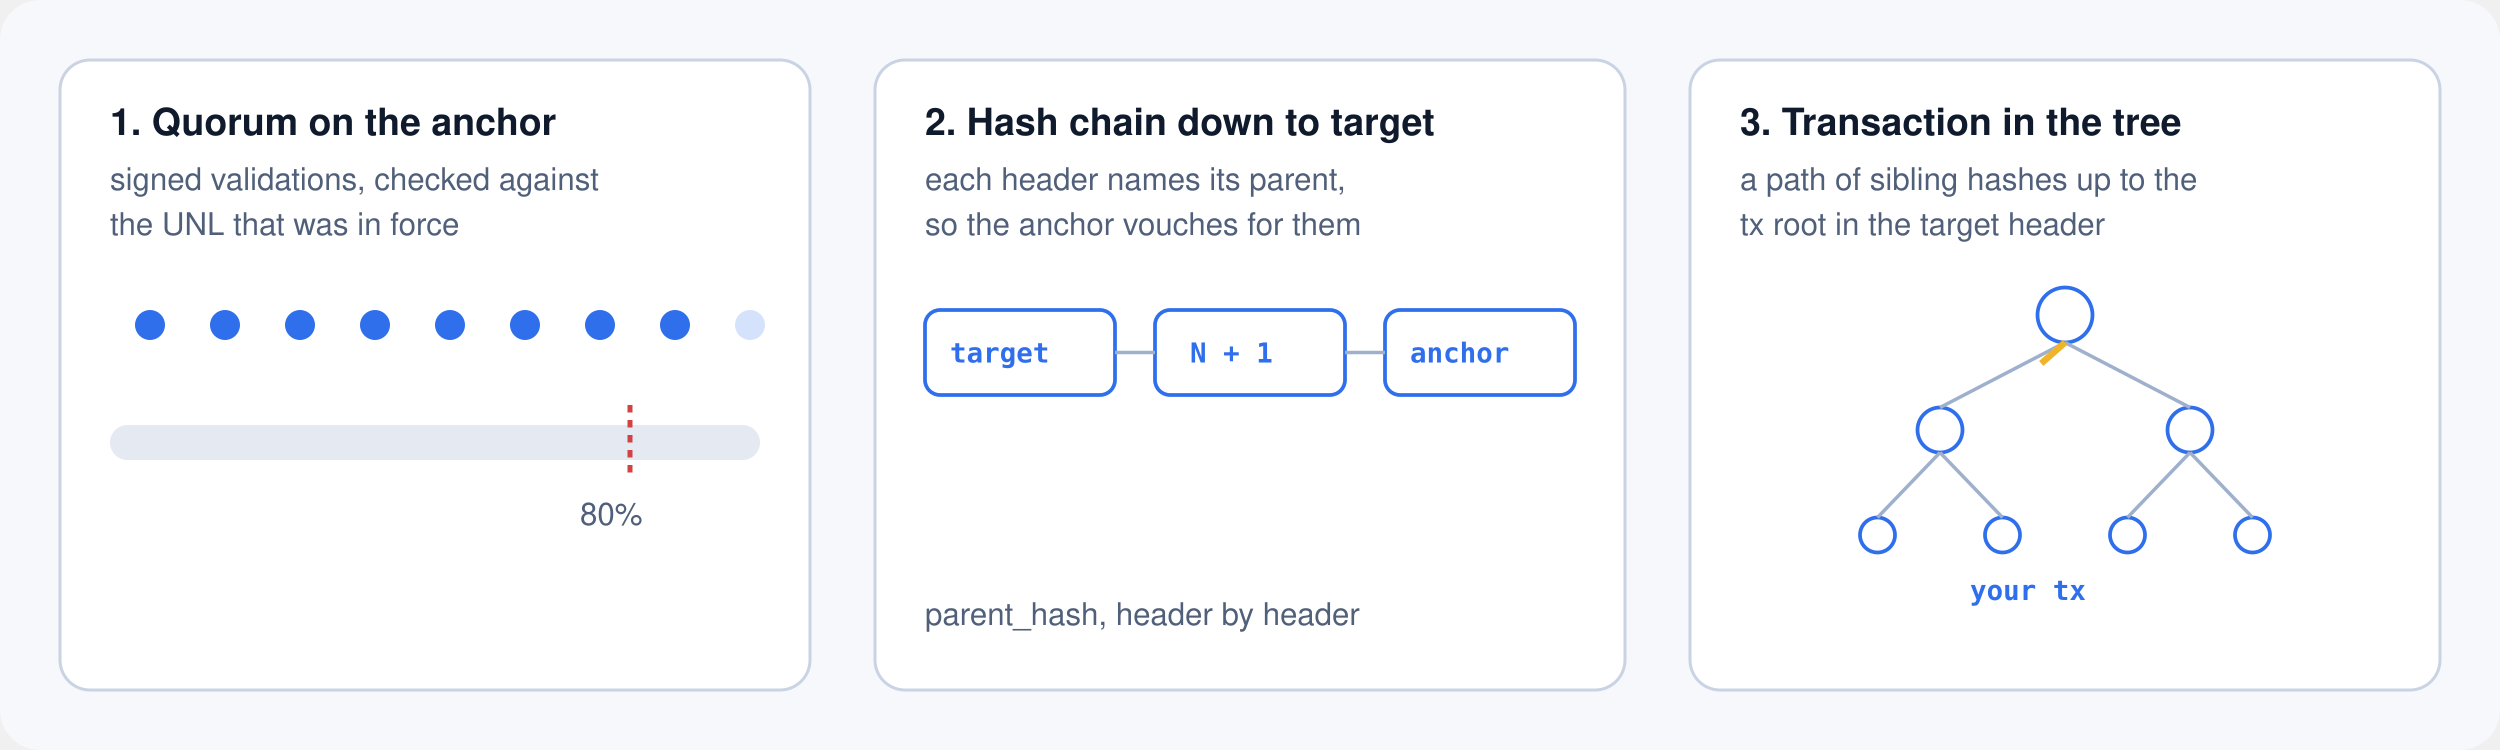
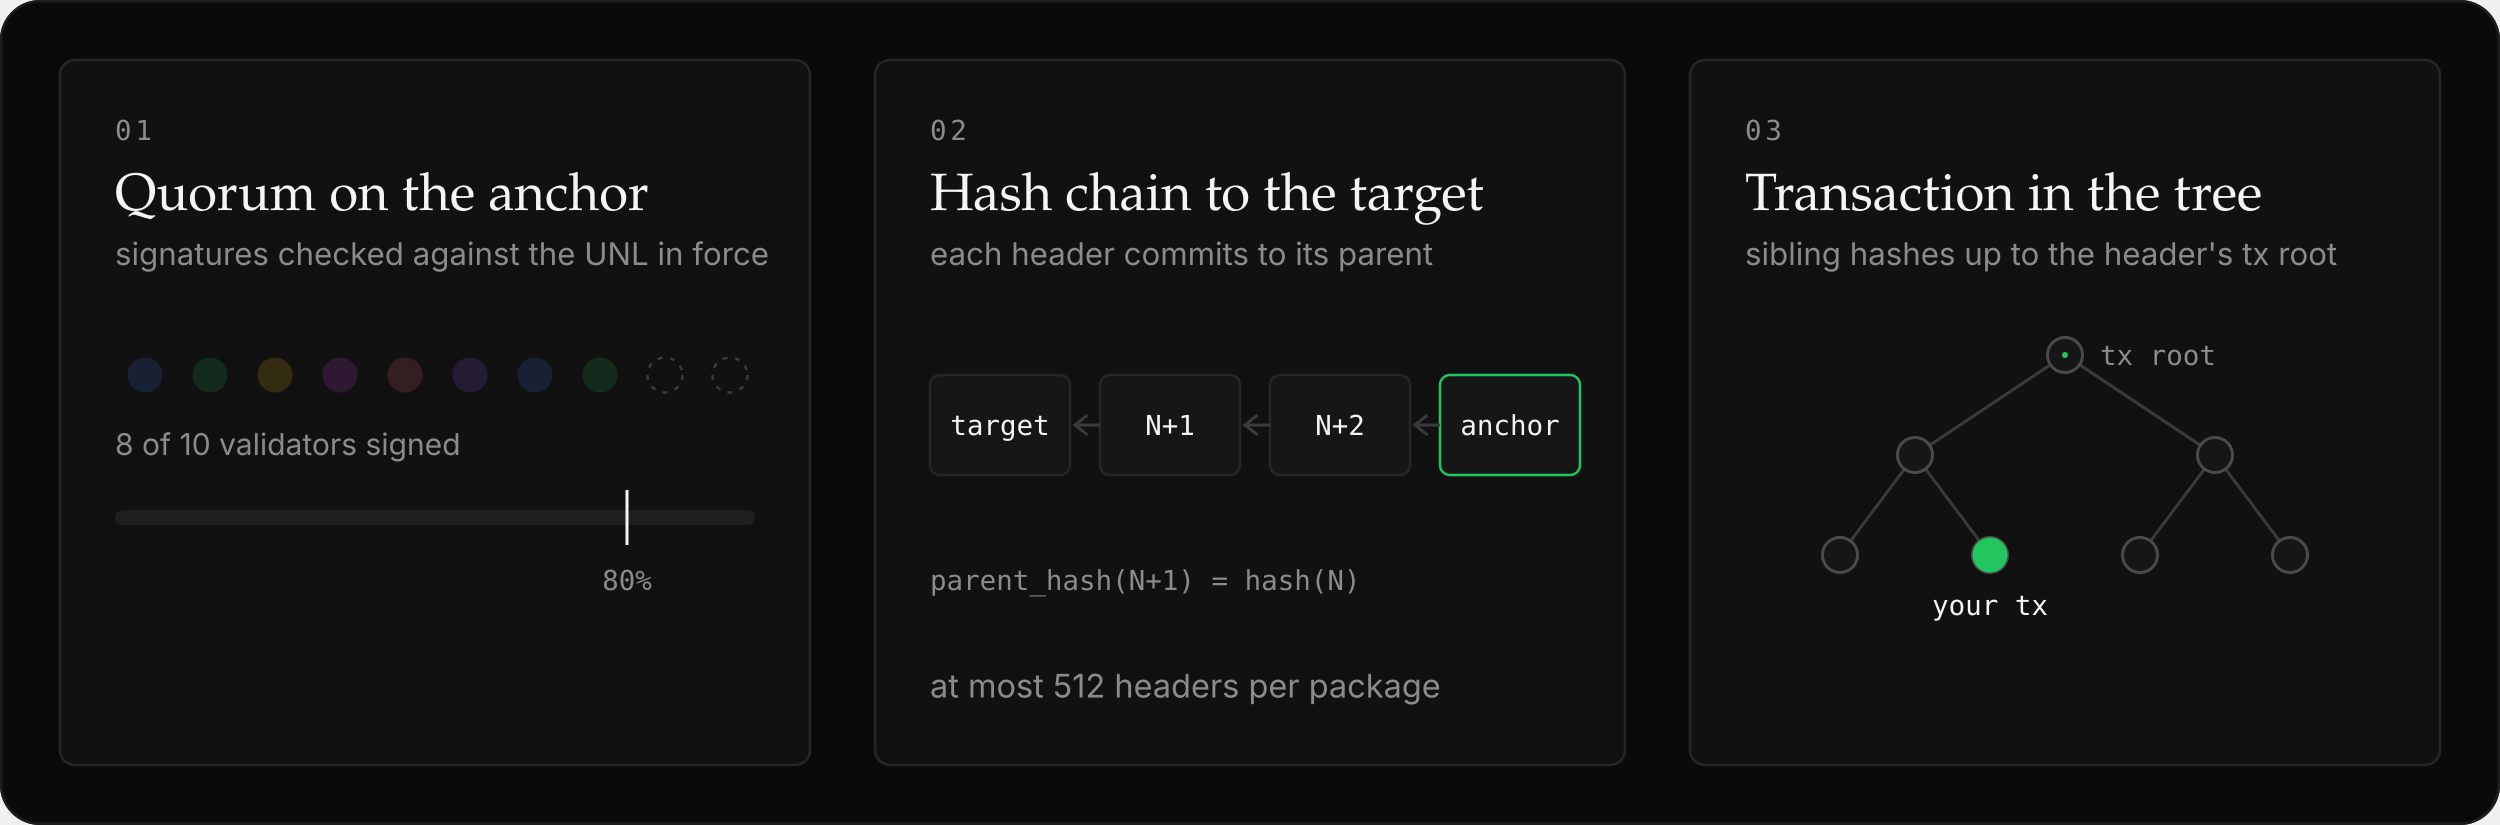
- <svg xmlns="http://www.w3.org/2000/svg" viewBox="0 0 1000 300" width="1000" height="300" role="img" aria-labelledby="t d">
+ <svg xmlns="http://www.w3.org/2000/svg" viewBox="0 0 1000 330" width="1000" height="330" role="img" aria-labelledby="t d">
  <style>
-     .bg { fill: #f6f8fb; }
-     .panel { fill: #ffffff; stroke: #c9d3e3; stroke-width: 1.2; }
-     .h { fill: #0f1b2d; font: 600 15px -apple-system, BlinkMacSystemFont, "Segoe UI", Helvetica, Arial, sans-serif; }
-     .s { fill: #51607a; font: 400 12.5px -apple-system, BlinkMacSystemFont, "Segoe UI", Helvetica, Arial, sans-serif; }
-     .m { fill: #2f6fec; font: 600 11px ui-monospace, SFMono-Regular, Menlo, Consolas, monospace; }
-     .track { fill: #e4e9f2; }
-     .fill { fill: #2f6fec; }
-     .mark { stroke: #d14343; stroke-width: 2; stroke-dasharray: 3 3; }
-     .node { fill: #ffffff; stroke: #2f6fec; stroke-width: 1.5; }
-     .edge { stroke: #9fb0cc; stroke-width: 1.4; fill: none; }
-     .hot { stroke: #f0b429; stroke-width: 2.6; fill: none; }
-     .ok { fill: #2f9e5b; font: 700 13px -apple-system, BlinkMacSystemFont, "Segoe UI", Helvetica, Arial, sans-serif; }
-     .v { fill: #2f6fec; }
-     @media (prefers-color-scheme: dark) {
-       .bg { fill: #0b1220; }
-       .panel { fill: #111b2e; stroke: #2a3a57; }
-       .h { fill: #eef3ff; }
-       .s { fill: #9fb0cc; }
-       .m { fill: #a9c4ff; }
-       .track { fill: #22304a; }
-       .fill, .v { fill: #7aa7ff; }
-       .node { fill: #111b2e; stroke: #7aa7ff; }
-       .edge { stroke: #3c5076; }
-       .ok { fill: #5ccf8a; }
-     }
-   </style>
-   <rect class="bg" width="1000" height="300" rx="16" />
-   <rect class="panel" x="24" y="24" width="300" height="252" rx="12" />
-   <text class="h" x="44" y="54">1. Quorum on the anchor</text>
-   <text class="s" x="44" y="76">signed validations, checked against</text>
-   <text class="s" x="44" y="94">the UNL that was in force</text>
-   <g>
-     <circle class="v" cx="60" cy="130" r="6">
-       <animate attributeName="opacity" values=".2;1;1" keyTimes="0;.1;1" dur="6s" begin="0s" repeatCount="indefinite" />
-     </circle>
-     <circle class="v" cx="90" cy="130" r="6">
-       <animate attributeName="opacity" values=".2;.2;1;1" keyTimes="0;.1;.2;1" dur="6s" repeatCount="indefinite" />
-     </circle>
-     <circle class="v" cx="120" cy="130" r="6">
-       <animate attributeName="opacity" values=".2;.2;1;1" keyTimes="0;.2;.3;1" dur="6s" repeatCount="indefinite" />
-     </circle>
-     <circle class="v" cx="150" cy="130" r="6">
-       <animate attributeName="opacity" values=".2;.2;1;1" keyTimes="0;.3;.4;1" dur="6s" repeatCount="indefinite" />
-     </circle>
-     <circle class="v" cx="180" cy="130" r="6">
-       <animate attributeName="opacity" values=".2;.2;1;1" keyTimes="0;.4;.5;1" dur="6s" repeatCount="indefinite" />
-     </circle>
-     <circle class="v" cx="210" cy="130" r="6">
-       <animate attributeName="opacity" values=".2;.2;1;1" keyTimes="0;.5;.55;1" dur="6s" repeatCount="indefinite" />
-     </circle>
-     <circle class="v" cx="240" cy="130" r="6">
-       <animate attributeName="opacity" values=".2;.2;1;1" keyTimes="0;.55;.6;1" dur="6s" repeatCount="indefinite" />
-     </circle>
-     <circle class="v" cx="270" cy="130" r="6">
-       <animate attributeName="opacity" values=".2;.2;1;1" keyTimes="0;.6;.65;1" dur="6s" repeatCount="indefinite" />
-     </circle>
-     <circle class="v" cx="300" cy="130" r="6" opacity=".2" />
+     .serif { font-family: 'Tiempos Headline','Iowan Old Style','Palatino Linotype',Palatino,Georgia,'Times New Roman',serif; }
+     .sans { font-family: Inter,-apple-system,BlinkMacSystemFont,'Segoe UI',Helvetica,Arial,sans-serif; }
+     .mono { font-family: ui-monospace,'SF Mono',SFMono-Regular,Menlo,Consolas,monospace; }
+     @media (prefers-reduced-motion: reduce) { .m { animation: none !important; } }
+ </style>
+   <rect width="1000" height="330" rx="16" fill="#0a0a0a" />
+   <rect x=".5" y=".5" width="999" height="329" rx="15.5" fill="none" stroke="#1d1d1d" />
+   <rect x="24" y="24" width="300" height="282" rx="6" fill="#111111" stroke="#262626" />
+   <text x="46" y="56" class="mono" font-size="11" fill="#8b8b8b" letter-spacing="1.5">01</text>
+   <text x="46" y="84" class="serif" font-size="21" fill="#f5f5f4">Quorum on the anchor</text>
+   <text x="46" y="106" class="sans" font-size="12.5" fill="#8b8b8b">signatures checked against the UNL in force</text>
+   <circle cx="58" cy="150" r="7" fill="#3b82f6" opacity=".15">
+     <animate attributeName="opacity" values="0.15;0.15;1;1;0.15" keyTimes="0;0;0.1;1;1" dur="9.0s" repeatCount="indefinite" />
+   </circle>
+   <circle cx="84" cy="150" r="7" fill="#22c55e" opacity=".15">
+     <animate attributeName="opacity" values="0.15;0.15;1;1;0.15" keyTimes="0;0.1;0.1;1;1" dur="9.0s" repeatCount="indefinite" />
+   </circle>
+   <circle cx="110" cy="150" r="7" fill="#facc15" opacity=".15">
+     <animate attributeName="opacity" values="0.15;0.15;1;1;0.15" keyTimes="0;0.1;0.1;1;1" dur="9.0s" repeatCount="indefinite" />
+   </circle>
+   <circle cx="136" cy="150" r="7" fill="#d946ef" opacity=".15">
+     <animate attributeName="opacity" values="0.15;0.15;1;1;0.15" keyTimes="0;0.2;0.2;1;1" dur="9.0s" repeatCount="indefinite" />
+   </circle>
+   <circle cx="162" cy="150" r="7" fill="#fb7185" opacity=".15">
+     <animate attributeName="opacity" values="0.15;0.15;1;1;0.15" keyTimes="0;0.2;0.2;1;1" dur="9.0s" repeatCount="indefinite" />
+   </circle>
+   <circle cx="188" cy="150" r="7" fill="#8b5cf6" opacity=".15">
+     <animate attributeName="opacity" values="0.15;0.15;1;1;0.15" keyTimes="0;0.2;0.2;1;1" dur="9.0s" repeatCount="indefinite" />
+   </circle>
+   <circle cx="214" cy="150" r="7" fill="#3b82f6" opacity=".15">
+     <animate attributeName="opacity" values="0.15;0.15;1;1;0.15" keyTimes="0;0.3;0.3;1;1" dur="9.0s" repeatCount="indefinite" />
+   </circle>
+   <circle cx="240" cy="150" r="7" fill="#22c55e" opacity=".15">
+     <animate attributeName="opacity" values="0.15;0.15;1;1;0.15" keyTimes="0;0.3;0.3;1;1" dur="9.0s" repeatCount="indefinite" />
+   </circle>
+   <circle cx="266" cy="150" r="7" fill="none" stroke="#3a3a3a" stroke-dasharray="2 3" />
+   <circle cx="292" cy="150" r="7" fill="none" stroke="#3a3a3a" stroke-dasharray="2 3" />
+   <text x="46" y="182" class="sans" font-size="12" fill="#8b8b8b">8 of 10 validators signed</text>
+   <rect x="46" y="204" width="256" height="6" rx="3" fill="#1f1f1f" />
+   <rect x="46" y="204" height="6" rx="3" width="0" fill="#22c55e">
+     <animate attributeName="width" values="0;0;25.6;51.2;76.8;102.4;128;153.6;179.2;204.8;204.8;0" keyTimes="0;0;0.1;0.1;0.1;0.2;0.2;0.2;0.3;0.3;1;1" dur="9.0s" repeatCount="indefinite" calcMode="linear" />
+   </rect>
+   <line x1="250.8" y1="196" x2="250.8" y2="218" stroke="#f5f5f4" stroke-width="1.2" />
+   <text x="250.8" y="236" text-anchor="middle" class="mono" font-size="11" fill="#8b8b8b">80%</text>
+   <g opacity="0">
+     <animate attributeName="opacity" values="0;0;1;1;0" keyTimes="0;0.3;0.3;1;1" dur="9.0s" repeatCount="indefinite" />
+     <circle cx="54" cy="274" r="8" fill="#22c55e" />
+     <path d="M50 274 l3 3 l5 -6" stroke="#0a0a0a" stroke-width="2" fill="none" stroke-linecap="round" stroke-linejoin="round" />
+     <text x="70" y="279" class="sans" font-size="13" font-weight="600" fill="#f5f5f4">anchor ledger confirmed</text>
  </g>
-   <rect class="track" x="44" y="170" width="260" height="14" rx="7" />
-   <rect class="fill" x="44" y="170" height="14" rx="7" width="0">
-     <animate attributeName="width" values="0;0;231;231" keyTimes="0;.05;.65;1" dur="6s" repeatCount="indefinite" />
+   <rect x="350" y="24" width="300" height="282" rx="6" fill="#111111" stroke="#262626" />
+   <text x="372" y="56" class="mono" font-size="11" fill="#8b8b8b" letter-spacing="1.5">02</text>
+   <text x="372" y="84" class="serif" font-size="21" fill="#f5f5f4">Hash chain to the target</text>
+   <text x="372" y="106" class="sans" font-size="12.5" fill="#8b8b8b">each header commits to its parent</text>
+   <rect x="372" y="150" width="56" height="40" rx="4" fill="#161616" stroke="#262626" />
+   <text x="400" y="174" text-anchor="middle" class="mono" font-size="11" fill="#f5f5f4">target</text>
+   <rect x="440" y="150" width="56" height="40" rx="4" fill="#161616" stroke="#262626" />
+   <text x="468" y="174" text-anchor="middle" class="mono" font-size="11" fill="#f5f5f4">N+1</text>
+   <rect x="508" y="150" width="56" height="40" rx="4" fill="#161616" stroke="#262626" />
+   <text x="536" y="174" text-anchor="middle" class="mono" font-size="11" fill="#f5f5f4">N+2</text>
+   <rect x="576" y="150" width="56" height="40" rx="4" fill="#161616" stroke="#22c55e" />
+   <text x="604" y="174" text-anchor="middle" class="mono" font-size="11" fill="#f5f5f4">anchor</text>
+   <path d="M440 170 L430 170 M435 166 L430 170 L435 174" stroke="#3a3a3a" stroke-width="1.2" fill="none" />
+   <path d="M508 170 L498 170 M503 166 L498 170 L503 174" stroke="#3a3a3a" stroke-width="1.2" fill="none" />
+   <path d="M576 170 L566 170 M571 166 L566 170 L571 174" stroke="#3a3a3a" stroke-width="1.2" fill="none" />
+   <rect x="508" y="150" width="56" height="40" rx="4" fill="none" stroke="#22c55e" opacity="0">
+     <animate attributeName="opacity" values="0;0;1;1;0" keyTimes="0;0.4;0.4;1;1" dur="9.0s" repeatCount="indefinite" />
  </rect>
-   <line class="mark" x1="252" y1="162" x2="252" y2="192" />
-   <text class="s" x="232" y="210">80%</text>
-   <text class="ok" x="44" y="250" opacity="0">confirmed<animate attributeName="opacity" values="0;0;1;1" keyTimes="0;.62;.66;1" dur="6s" repeatCount="indefinite" />
-   </text>
-   <rect class="panel" x="350" y="24" width="300" height="252" rx="12" />
-   <text class="h" x="370" y="54">2. Hash chain down to target</text>
-   <text class="s" x="370" y="76">each header names its parent,</text>
-   <text class="s" x="370" y="94">so the anchor vouches for them</text>
-   <g>
-     <rect class="node" x="370" y="124" width="76" height="34" rx="6" />
-     <text class="m" x="380" y="145">target</text>
-     <rect class="node" x="462" y="124" width="76" height="34" rx="6" />
-     <text class="m" x="476" y="145">N + 1</text>
-     <rect class="node" x="554" y="124" width="76" height="34" rx="6" />
-     <text class="m" x="564" y="145">anchor</text>
-     <path class="edge" d="M462 141 L446 141 M554 141 L538 141" />
-     <path class="hot" d="M592 158 C592 200 500 200 500 158" stroke-dasharray="200" stroke-dashoffset="200">
-       <animate attributeName="stroke-dashoffset" values="200;200;0;0" keyTimes="0;.3;.5;1" dur="6s" repeatCount="indefinite" />
-     </path>
-     <path class="hot" d="M500 158 C500 220 408 220 408 158" stroke-dasharray="220" stroke-dashoffset="220">
-       <animate attributeName="stroke-dashoffset" values="220;220;0;0" keyTimes="0;.5;.7;1" dur="6s" repeatCount="indefinite" />
-     </path>
+   <rect x="440" y="150" width="56" height="40" rx="4" fill="none" stroke="#22c55e" opacity="0">
+     <animate attributeName="opacity" values="0;0;1;1;0" keyTimes="0;0.4;0.4;1;1" dur="9.0s" repeatCount="indefinite" />
+   </rect>
+   <rect x="372" y="150" width="56" height="40" rx="4" fill="none" stroke="#22c55e" opacity="0">
+     <animate attributeName="opacity" values="0;0;1;1;0" keyTimes="0;0.5;0.5;1;1" dur="9.0s" repeatCount="indefinite" />
+   </rect>
+   <path d="M604 204 L400 204" stroke="#22c55e" stroke-width="2" stroke-dasharray="204" stroke-dashoffset="204" fill="none">
+     <animate attributeName="stroke-dashoffset" values="204;204;0;0;204" keyTimes="0;0.4;0.5;1;1" dur="9.0s" repeatCount="indefinite" />
+   </path>
+   <text x="372" y="236" class="mono" font-size="11" fill="#8b8b8b">parent_hash(N+1) = hash(N)</text>
+   <text x="372" y="279" class="sans" font-size="13" fill="#8b8b8b">at most 512 headers per package</text>
+   <rect x="676" y="24" width="300" height="282" rx="6" fill="#111111" stroke="#262626" />
+   <text x="698" y="56" class="mono" font-size="11" fill="#8b8b8b" letter-spacing="1.5">03</text>
+   <text x="698" y="84" class="serif" font-size="21" fill="#f5f5f4">Transaction in the tree</text>
+   <text x="698" y="106" class="sans" font-size="12.5" fill="#8b8b8b">sibling hashes up to the header's tx root</text>
+   <line x1="826" y1="142" x2="766" y2="182" stroke="#3a3a3a" stroke-width="1.2" />
+   <line x1="826" y1="142" x2="886" y2="182" stroke="#3a3a3a" stroke-width="1.2" />
+   <line x1="766" y1="182" x2="736" y2="222" stroke="#3a3a3a" stroke-width="1.2" />
+   <line x1="766" y1="182" x2="796" y2="222" stroke="#3a3a3a" stroke-width="1.2" />
+   <line x1="886" y1="182" x2="856" y2="222" stroke="#3a3a3a" stroke-width="1.2" />
+   <line x1="886" y1="182" x2="916" y2="222" stroke="#3a3a3a" stroke-width="1.2" />
+   <circle cx="826" cy="142" r="7" fill="#161616" stroke="#4a4a4a" stroke-width="1.2" />
+   <circle cx="766" cy="182" r="7" fill="#161616" stroke="#4a4a4a" stroke-width="1.2" />
+   <circle cx="886" cy="182" r="7" fill="#161616" stroke="#4a4a4a" stroke-width="1.2" />
+   <circle cx="736" cy="222" r="7" fill="#161616" stroke="#4a4a4a" stroke-width="1.2" />
+   <circle cx="796" cy="222" r="7" fill="#161616" stroke="#4a4a4a" stroke-width="1.2" />
+   <circle cx="856" cy="222" r="7" fill="#161616" stroke="#4a4a4a" stroke-width="1.2" />
+   <circle cx="916" cy="222" r="7" fill="#161616" stroke="#4a4a4a" stroke-width="1.2" />
+   <circle cx="736" cy="222" r="7" fill="#d8a7b8" opacity="0">
+     <animate attributeName="opacity" values="0;0;1;1;0" keyTimes="0;0.6;0.7;1;1" dur="9.0s" repeatCount="indefinite" />
+   </circle>
+   <circle cx="886" cy="182" r="7" fill="#d8a7b8" opacity="0">
+     <animate attributeName="opacity" values="0;0;1;1;0" keyTimes="0;0.7;0.7;1;1" dur="9.0s" repeatCount="indefinite" />
+   </circle>
+   <path d="M796 222 L766 182 L826 142" stroke="#22c55e" stroke-width="2.4" fill="none" stroke-linecap="round" stroke-dasharray="122.1" stroke-dashoffset="122.1">
+     <animate attributeName="stroke-dashoffset" values="122.1;122.1;0;0;122.1" keyTimes="0;0.6;0.7;1;1" dur="9.0s" repeatCount="indefinite" />
+   </path>
+   <circle cx="796" cy="222" r="7" fill="#22c55e" />
+   <circle cx="766" cy="182" r="7" fill="#22c55e" opacity="0">
+     <animate attributeName="opacity" values="0;0;1;1;0" keyTimes="0;0.7;0.7;1;1" dur="9.0s" repeatCount="indefinite" />
+   </circle>
+   <circle cx="826" cy="142" r="7" fill="#22c55e" opacity="0">
+     <animate attributeName="opacity" values="0;0;1;1;0" keyTimes="0;0.7;0.8;1;1" dur="9.0s" repeatCount="indefinite" />
+   </circle>
+   <text x="796" y="246" text-anchor="middle" class="mono" font-size="11" fill="#f5f5f4">your tx</text>
+   <text x="840" y="146" class="mono" font-size="11" fill="#8b8b8b">tx root</text>
+   <g opacity="0">
+     <animate attributeName="opacity" values="0;0;1;1;0" keyTimes="0;0.8;0.8;1;1" dur="9.0s" repeatCount="indefinite" />
+     <circle cx="706" cy="274" r="8" fill="#22c55e" />
+     <path d="M702 274 l3 3 l5 -6" stroke="#0a0a0a" stroke-width="2" fill="none" stroke-linecap="round" stroke-linejoin="round" />
+     <text x="722" y="279" class="sans" font-size="13" font-weight="600" fill="#f5f5f4">no trust in the server needed</text>
  </g>
-   <text class="s" x="370" y="250">parent_hash, header by header</text>
-   <rect class="panel" x="676" y="24" width="300" height="252" rx="12" />
-   <text class="h" x="696" y="54">3. Transaction in the tree</text>
-   <text class="s" x="696" y="76">a path of sibling hashes up to the</text>
-   <text class="s" x="696" y="94">tx root in the target header</text>
-   <g>
-     <circle class="node" cx="826" cy="126" r="11" />
-     <circle class="node" cx="776" cy="172" r="9" />
-     <circle class="node" cx="876" cy="172" r="9" />
-     <circle class="node" cx="751" cy="214" r="7" />
-     <circle class="node" cx="801" cy="214" r="7" />
-     <circle class="node" cx="851" cy="214" r="7" />
-     <circle class="node" cx="901" cy="214" r="7" />
-     <path class="edge" d="M826 137 L776 163 M826 137 L876 163 M776 181 L751 207 M776 181 L801 207 M876 181 L851 207 M876 181 L901 207" />
-     <path class="hot" d="M801 207 L776 181 L826 137" stroke-dasharray="90" stroke-dashoffset="90">
-       <animate attributeName="stroke-dashoffset" values="90;90;0;0" keyTimes="0;.7;.85;1" dur="6s" repeatCount="indefinite" />
-     </path>
-   </g>
-   <text class="m" x="788" y="240">your tx</text>
-   <text class="ok" x="696" y="262" opacity="0">proven without trusting the server<animate attributeName="opacity" values="0;0;1;1" keyTimes="0;.86;.9;1" dur="6s" repeatCount="indefinite" />
-   </text>
</svg>
